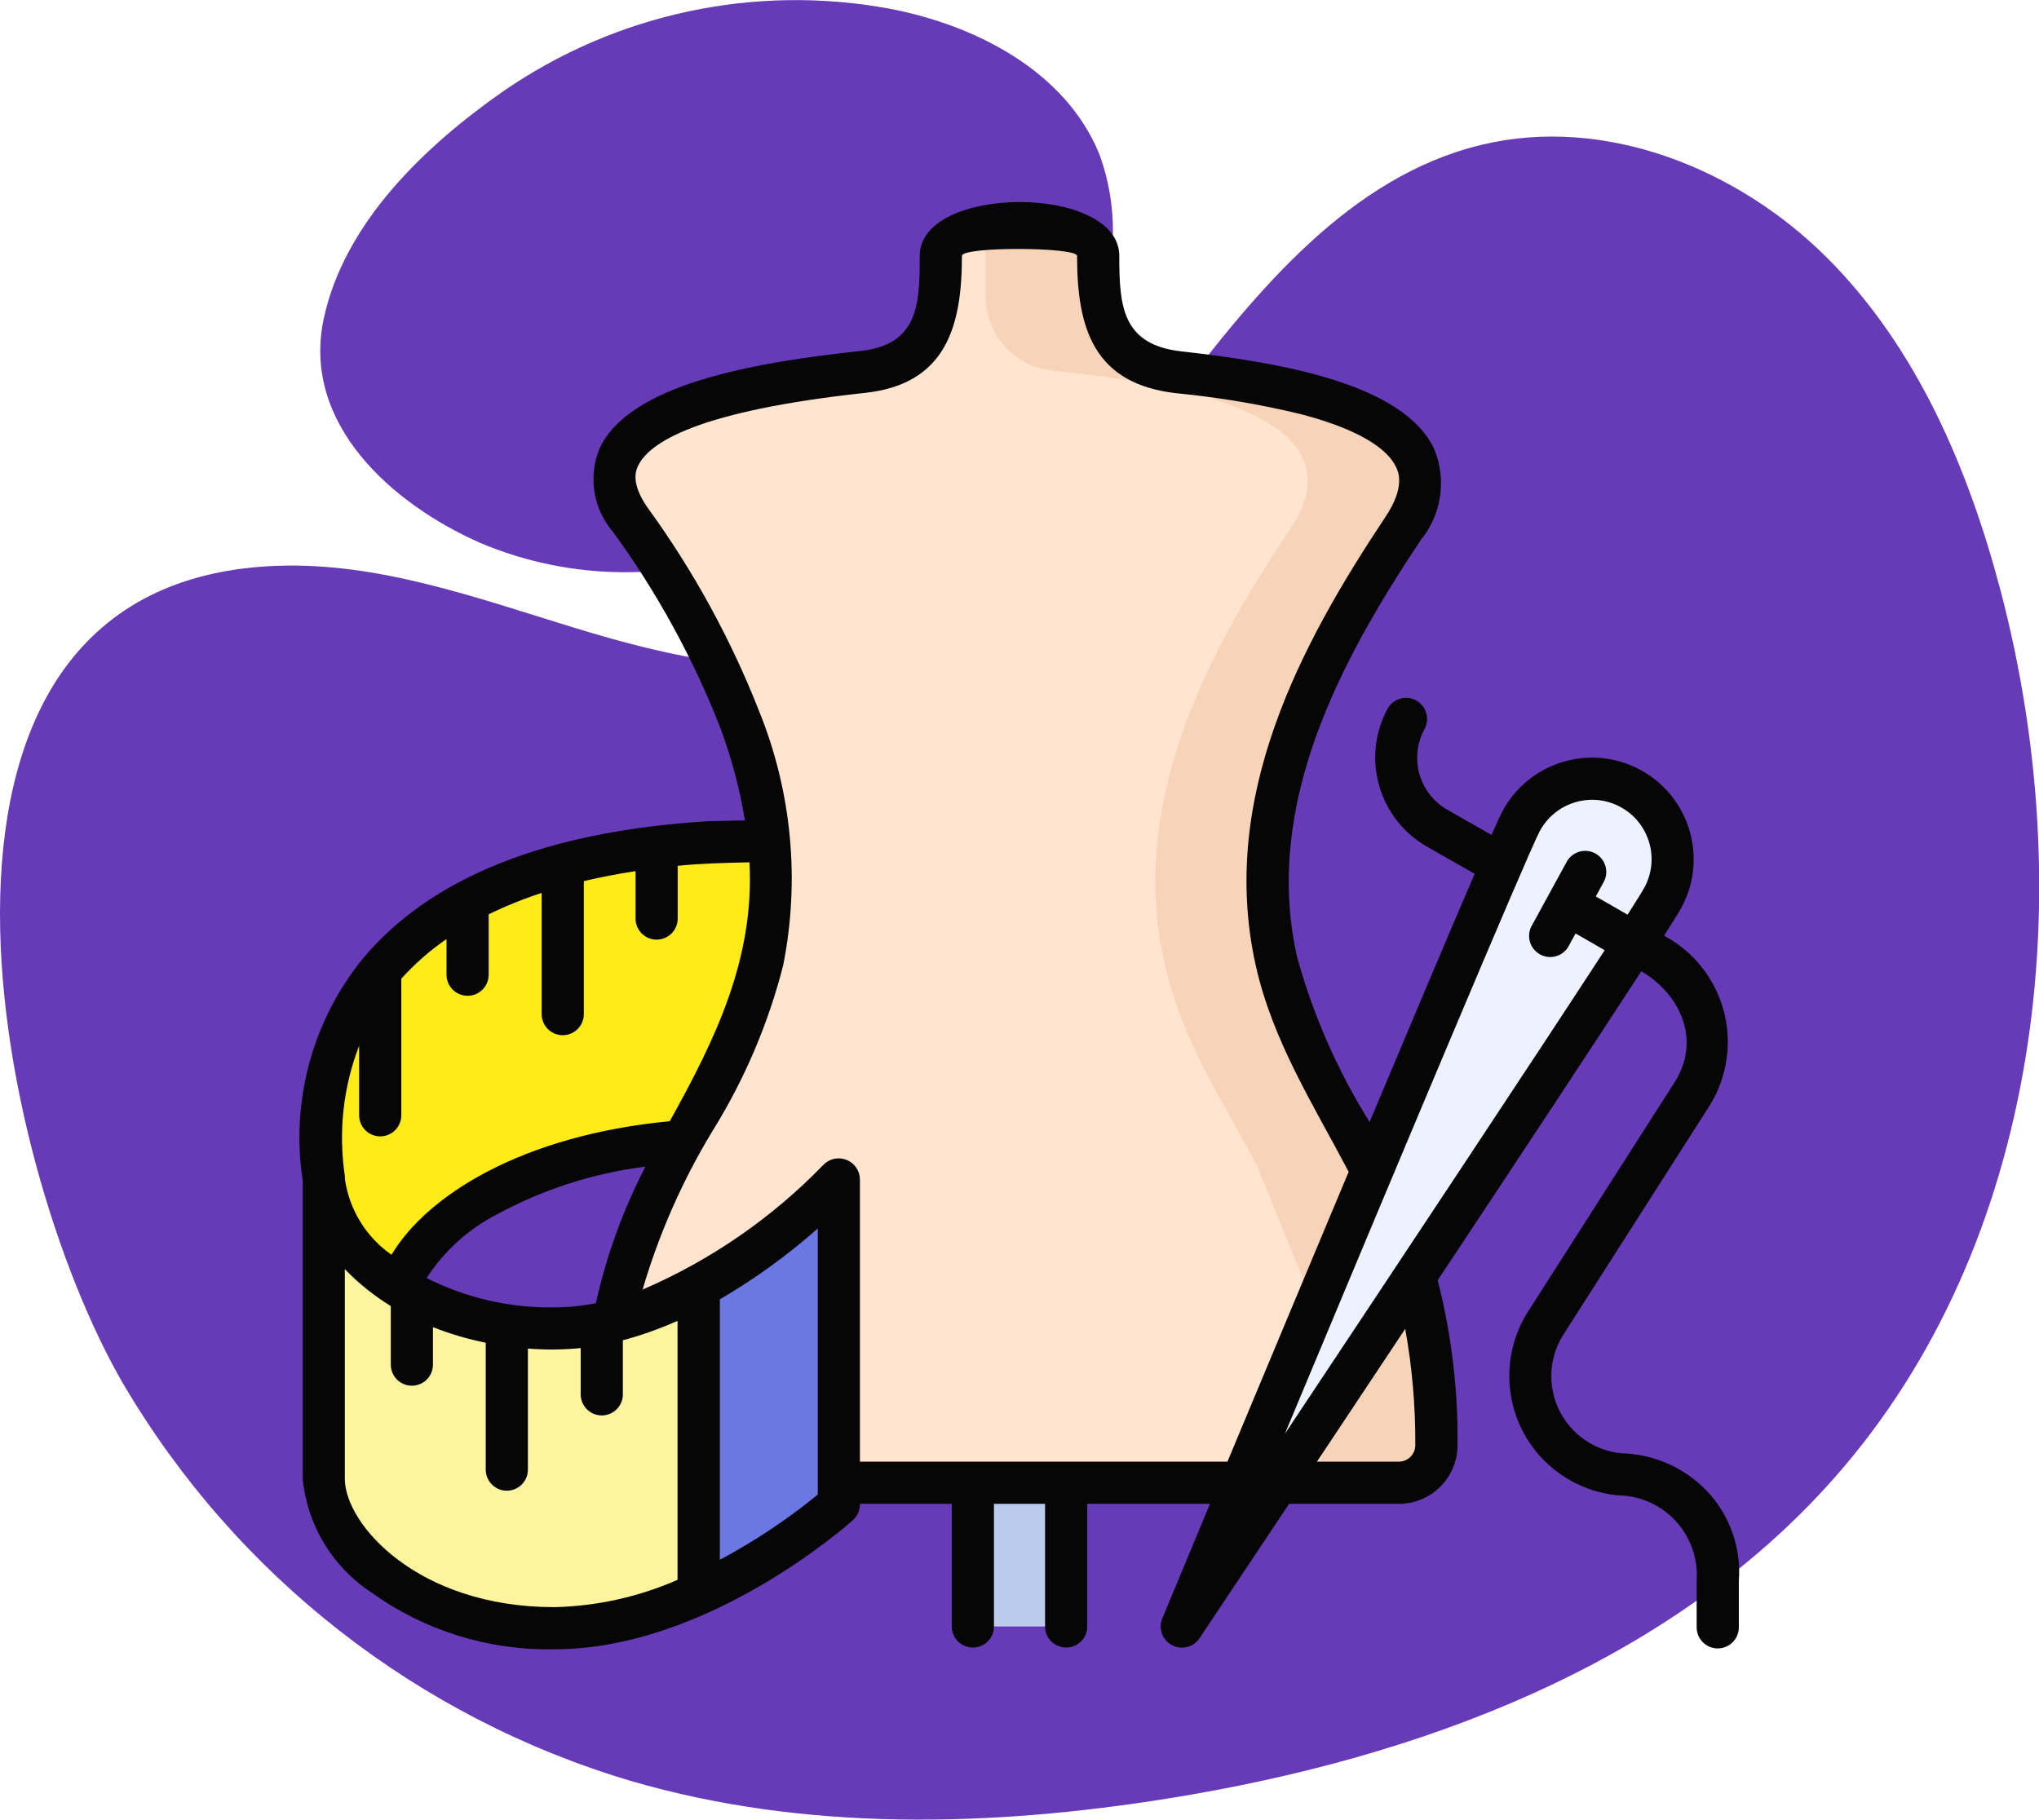
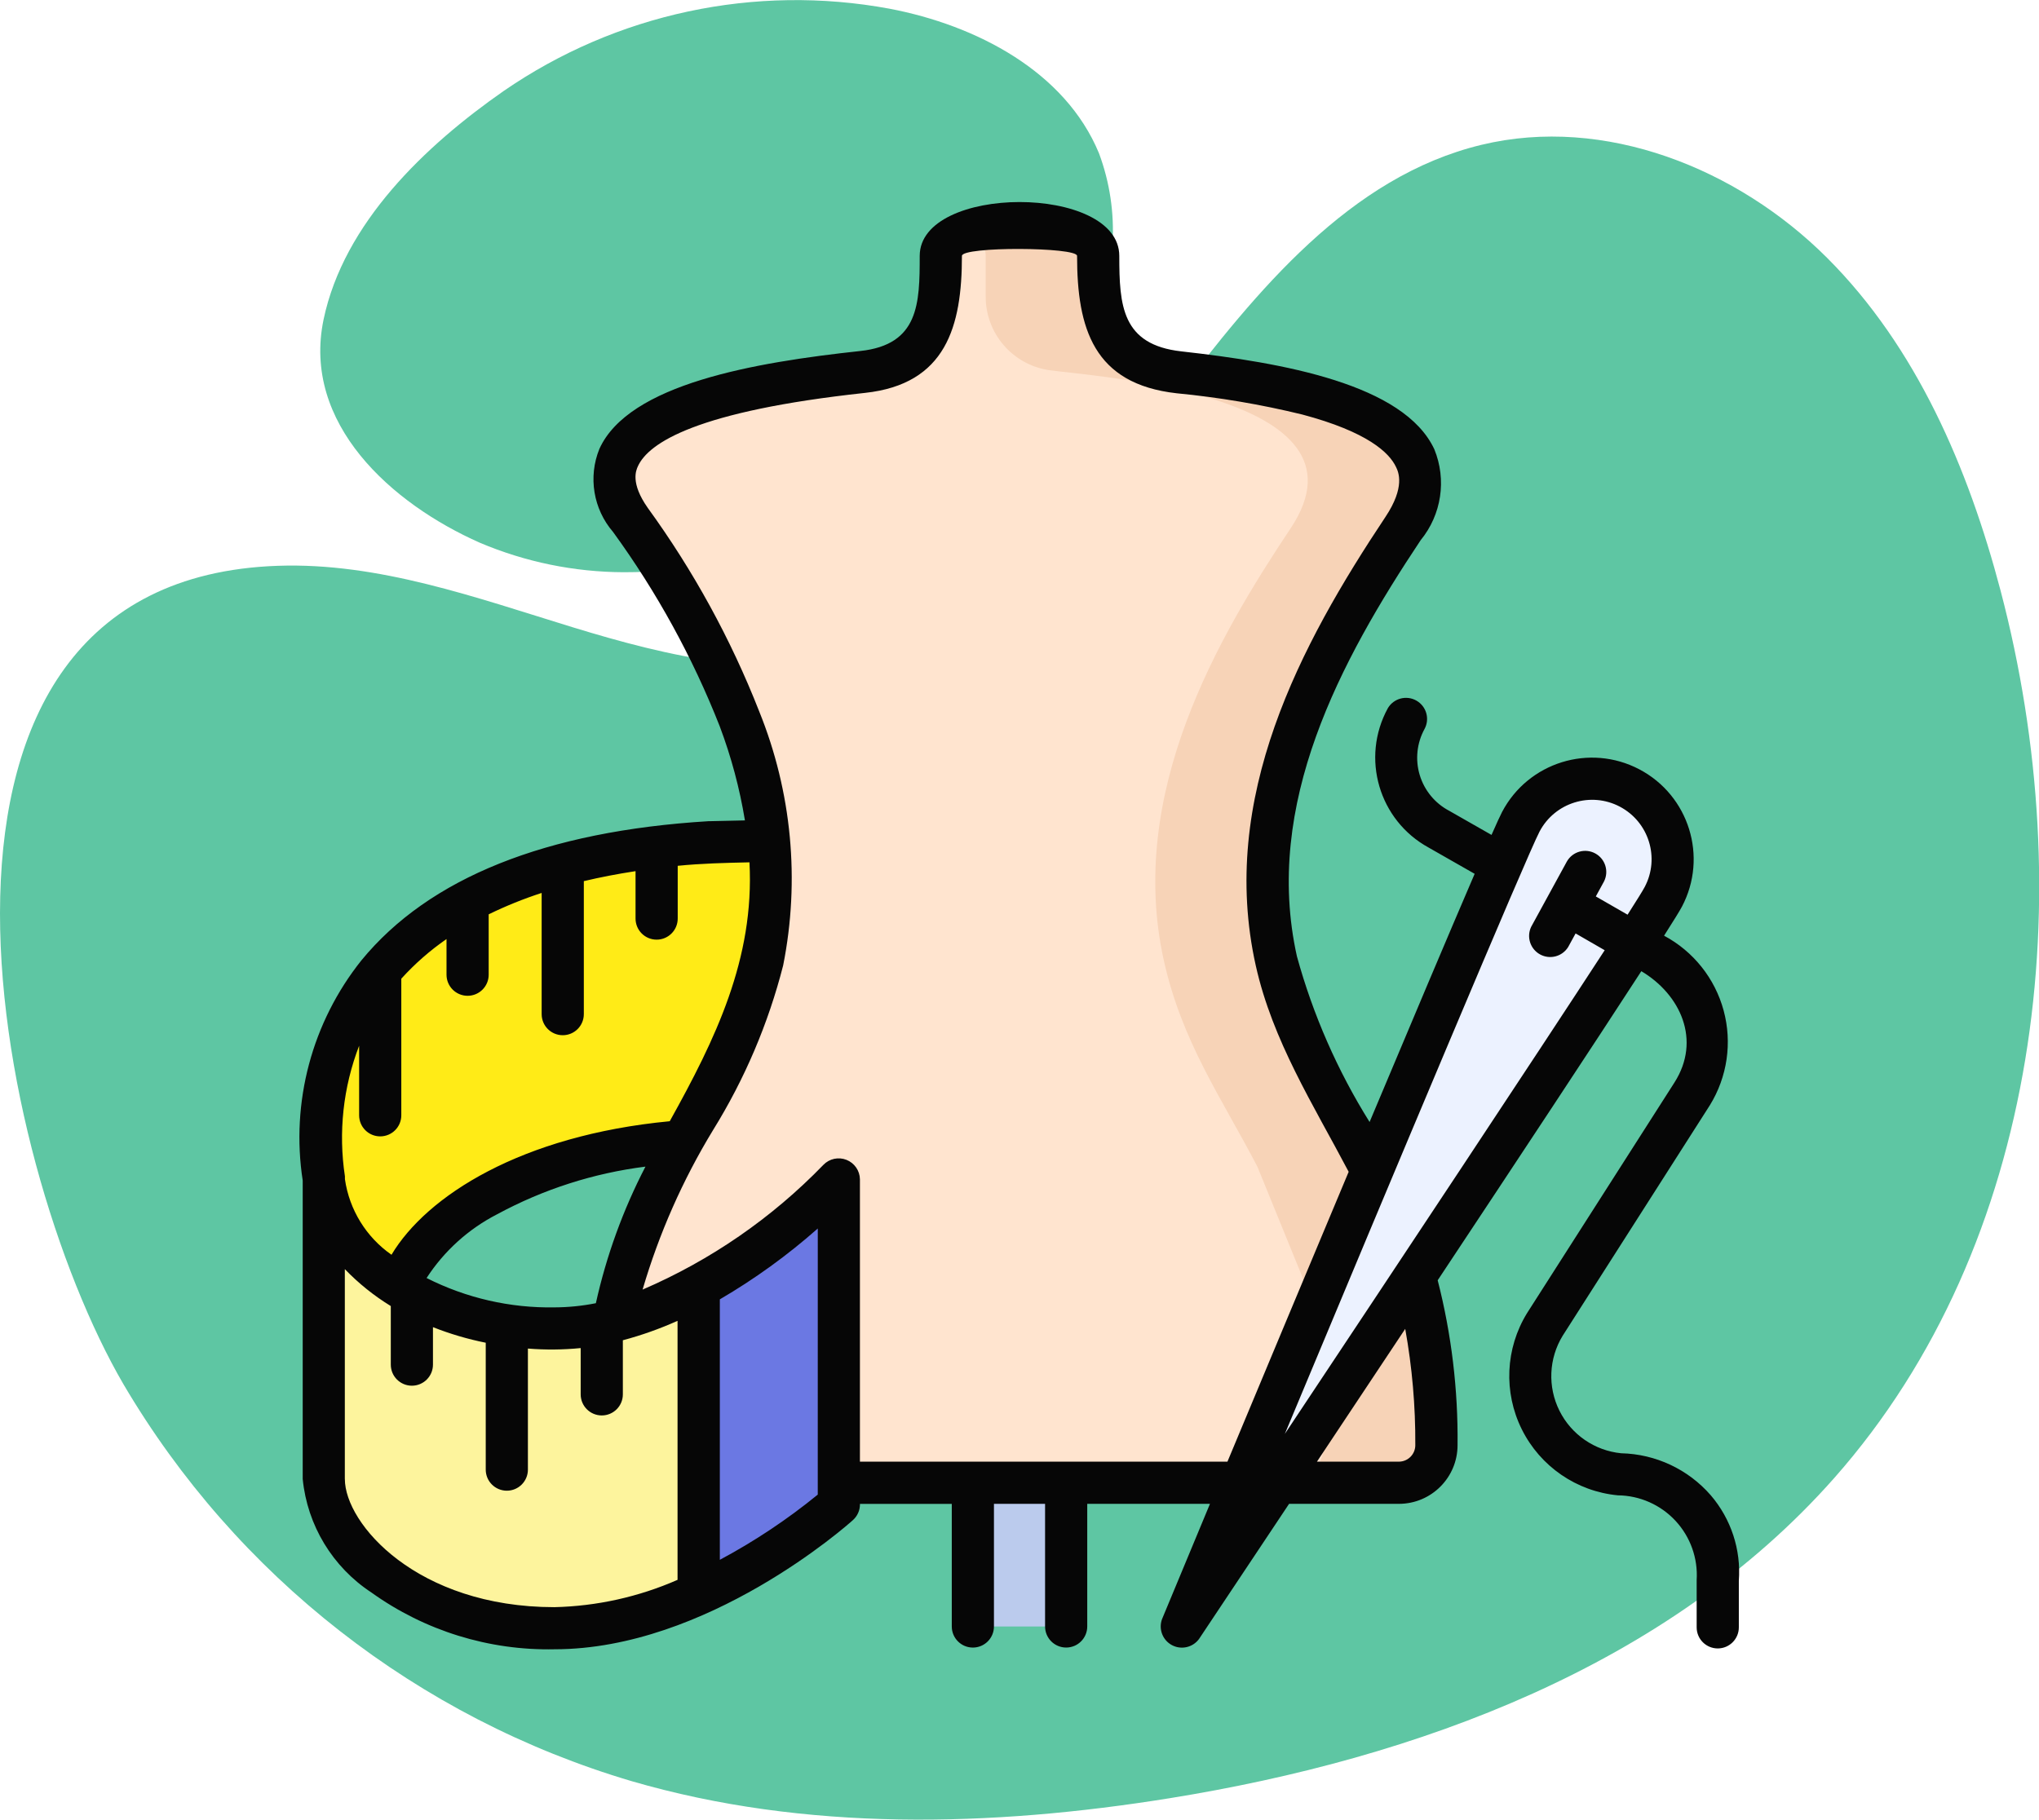
<svg xmlns="http://www.w3.org/2000/svg" width="85" height="75.873" viewBox="0 0 85 75.873">
  <defs>
    <clipPath id="clip-path">
      <rect id="Rectángulo_401216" data-name="Rectángulo 401216" width="60" height="60.345" fill="none" />
    </clipPath>
  </defs>
-   <g id="Grupo_1100725" data-name="Grupo 1100725" transform="translate(-705 -965.576)">
-     <g id="BACKGROUND" transform="translate(705 965.576)">
+   <g id="Grupo_1205375" data-name="Grupo 1205375" transform="translate(-705 -5393.152)">
+     <g id="BACKGROUND" transform="translate(705 5393.152)">
      <g id="Grupo_32241" data-name="Grupo 32241">
-         <path id="Trazado_61861" data-name="Trazado 61861" d="M80.9,72.18c4.2-.145,8.263,1.327,12.282,2.56s8.319,2.247,12.387,1.186c5.469-1.426,9.284-6.22,12.71-10.715s7.3-9.262,12.8-10.585c5.131-1.235,10.666.979,14.4,4.708s5.889,8.77,7.235,13.873c3.331,12.64,1.723,27.213-6.932,37.009-6.925,7.837-17.378,11.687-27.7,13.351-7.448,1.2-15.192,1.4-22.435-.711A36.653,36.653,0,0,1,74.461,106.3C69.051,97.01,64.034,72.762,80.9,72.18Z" transform="translate(-69.318 -48.588)" fill="#673ab7" />
-         <path id="Trazado_61862" data-name="Trazado 61862" d="M161.486,44.233a25.482,25.482,0,0,0,14.285-4.408,15.17,15.17,0,0,0,5.091-5.628,9.213,9.213,0,0,0,.44-7.432c-1.408-3.411-5.111-5.34-8.736-6.03a21.464,21.464,0,0,0-16.089,3.437c-3.248,2.265-6.654,5.489-7.5,9.523-.908,4.346,2.834,7.681,6.518,9.31A15.508,15.508,0,0,0,161.486,44.233Z" transform="translate(-135.488 -20.373)" fill="#673ab7" />
+         <path id="Trazado_61861" data-name="Trazado 61861" d="M80.9,72.18c4.2-.145,8.263,1.327,12.282,2.56s8.319,2.247,12.387,1.186c5.469-1.426,9.284-6.22,12.71-10.715s7.3-9.262,12.8-10.585c5.131-1.235,10.666.979,14.4,4.708s5.889,8.77,7.235,13.873c3.331,12.64,1.723,27.213-6.932,37.009-6.925,7.837-17.378,11.687-27.7,13.351-7.448,1.2-15.192,1.4-22.435-.711A36.653,36.653,0,0,1,74.461,106.3C69.051,97.01,64.034,72.762,80.9,72.18Z" transform="translate(-69.318 -48.588)" fill="#5ec6a3" />
+         <path id="Trazado_61862" data-name="Trazado 61862" d="M161.486,44.233a25.482,25.482,0,0,0,14.285-4.408,15.17,15.17,0,0,0,5.091-5.628,9.213,9.213,0,0,0,.44-7.432c-1.408-3.411-5.111-5.34-8.736-6.03a21.464,21.464,0,0,0-16.089,3.437c-3.248,2.265-6.654,5.489-7.5,9.523-.908,4.346,2.834,7.681,6.518,9.31A15.508,15.508,0,0,0,161.486,44.233Z" transform="translate(-135.488 -20.373)" fill="#5ec6a3" />
      </g>
    </g>
-     <g id="Grupo_1100697" data-name="Grupo 1100697" transform="translate(717.5 974)">
+     <g id="Grupo_1100697" data-name="Grupo 1100697" transform="translate(717.5 5401.576)">
      <g id="Grupo_1100696" data-name="Grupo 1100696" clip-path="url(#clip-path)">
        <path id="Trazado_839046" data-name="Trazado 839046" d="M7.568,240.133c-.793-5.791,2.132-13.2,16.086-14.054l2.457-.054h3.95l-3.216,12.529H22.475c-6.777.542-10.941,3.5-11.737,6.065l-2.646,3.006Z" transform="translate(-6.571 -199.385)" fill="#ffeb17" />
        <rect id="Rectángulo_401215" data-name="Rectángulo 401215" width="3.889" height="9.508" transform="translate(28.055 49.887)" fill="#bbcbed" />
        <path id="Trazado_839047" data-name="Trazado 839047" d="M111.027,55.265c1.3-6.713,4.964-9.436,6.2-15,1.56-7-2.3-13.8-5.515-18.393-3.678-5.251,9-6.039,10.331-6.243a3.094,3.094,0,0,0,2.612-3.069V10.861a1.1,1.1,0,0,1,1.1-1.1h4.371a1.1,1.1,0,0,1,1.1,1.1v1.694a3.094,3.094,0,0,0,2.612,3.069c1.68.257,13.851.969,10.1,6.6-3.008,4.518-6.843,11.032-5.283,18.032.759,3.408,2.426,5.749,3.9,8.592l1.862,4.569a25.267,25.267,0,0,1,.9,7.026,1.567,1.567,0,0,1-1.561,1.571H111.027Z" transform="translate(-97.941 -8.615)" fill="#ffe4cf" />
        <path id="Trazado_839048" data-name="Trazado 839048" d="M253.462,53.421,251.6,48.852c-1.477-2.842-3.144-5.184-3.9-8.592-1.56-7,2.275-13.514,5.283-18.032,3.752-5.635-8.419-6.347-10.1-6.6a3.094,3.094,0,0,1-2.612-3.069V10.861a1.1,1.1,0,0,0-1.1-1.1H234.8a1.1,1.1,0,0,0-.159.013,1.1,1.1,0,0,1,.938,1.083v1.694a3.094,3.094,0,0,0,2.612,3.069c1.679.257,13.85.969,10.1,6.6-3.008,4.517-6.843,11.032-5.283,18.032.759,3.408,2.426,5.749,3.9,8.592l1.862,4.569a25.267,25.267,0,0,1,.9,7.026,1.567,1.567,0,0,1-1.561,1.571H252.8a1.567,1.567,0,0,0,1.561-1.571A25.262,25.262,0,0,0,253.462,53.421Z" transform="translate(-206.988 -8.615)" fill="#f7d3b7" />
        <path id="Trazado_839049" data-name="Trazado 839049" d="M331.869,208.964c-.863,1.639-20.092,30.462-20.092,30.462s13.288-31.948,14.152-33.587a3.356,3.356,0,0,1,5.941,3.125Z" transform="translate(-275.03 -179.997)" fill="#ecf2ff" />
        <path id="Trazado_839050" data-name="Trazado 839050" d="M29.933,359.283s-5.751,5.163-11.854,5.163-9.619-3.756-9.619-6.22v-12.5c0,2.465,3.516,6.22,9.619,6.22s11.854-6.22,11.854-6.22Z" transform="translate(-7.463 -304.979)" fill="#fdf49d" />
        <path id="Trazado_839051" data-name="Trazado 839051" d="M146.932,345.726a25.409,25.409,0,0,1-5.84,4.486V363a25.2,25.2,0,0,0,5.84-3.723Z" transform="translate(-124.463 -304.978)" fill="#6b78e3" />
        <path id="Trazado_839052" data-name="Trazado 839052" d="M58.817,53.924a5.1,5.1,0,0,0-3.734-1.752,3.231,3.231,0,0,1-2.44-4.9l6.137-9.613a5.023,5.023,0,0,0-1.91-7.068c.4-.627.661-1.05.747-1.215a4.235,4.235,0,0,0-7.5-3.944c-.071.135-.223.466-.44.957l-1.764-1.006a2.5,2.5,0,0,1-1.027-3.414.879.879,0,0,0-1.53-.865,4.282,4.282,0,0,0,1.7,5.813l1.918,1.094c-1.038,2.411-2.644,6.215-4.38,10.349a26.1,26.1,0,0,1-3.029-6.907C40.153,25.11,43.38,19.122,46.723,14.1a3.747,3.747,0,0,0,.57-3.791c-1.265-2.715-6.3-3.608-10.545-4.082C34.267,5.95,34.16,4.319,34.16,2.246c0-3-8.32-2.989-8.32,0,0,1.989-.034,3.7-2.474,3.965-4.419.477-9.65,1.373-10.879,4.081a3.367,3.367,0,0,0,.569,3.464,36.439,36.439,0,0,1,4.446,8.1,20.581,20.581,0,0,1,1.052,3.928l-1.49.033H17.03c-6.778.413-11.644,2.366-14.462,5.8A11.836,11.836,0,0,0,.119,40.8V53.245A6.415,6.415,0,0,0,2.986,57.98a12.639,12.639,0,0,0,7.63,2.365c6.366,0,12.2-5.168,12.441-5.387a.879.879,0,0,0,.292-.654v-.022h3.828v5.113a.879.879,0,0,0,1.758,0V54.281h2.131v5.113a.879.879,0,0,0,1.758,0V54.281h5.116c-1.115,2.675-1.879,4.512-2,4.811a.884.884,0,0,0,1.543.825c.21-.315,1.688-2.53,3.755-5.636h4.583a2.447,2.447,0,0,0,2.44-2.449,26.548,26.548,0,0,0-.828-6.873c3.27-4.931,6.556-9.907,8.489-12.888,1.632.969,2.508,2.876,1.381,4.642L51.16,46.326a5,5,0,0,0,3.782,7.6,3.326,3.326,0,0,1,3.287,3.535v1.97a.879.879,0,0,0,1.758,0V57.492A4.916,4.916,0,0,0,58.817,53.924ZM2.471,35.18v2.9a.879.879,0,0,0,1.758,0V32.384a10.929,10.929,0,0,1,1.885-1.653v1.487a.879.879,0,0,0,1.758,0V29.7a17.113,17.113,0,0,1,2.208-.892v5.054a.879.879,0,0,0,1.758,0V28.316q1.028-.244,2.156-.416v1.977a.879.879,0,0,0,1.758,0v-2.2c1-.1,1.989-.123,2.991-.145.215,4.019-1.424,7.383-3.323,10.795-6.189.59-10.13,3.109-11.6,5.568a4.649,4.649,0,0,1-1.941-3.152s0-.009,0-.013,0-.031,0-.046,0-.031,0-.046,0-.009,0-.013A10.689,10.689,0,0,1,2.471,35.18Zm8.145,10.909a11.378,11.378,0,0,1-5.333-1.224,7.7,7.7,0,0,1,2.944-2.66,17.6,17.6,0,0,1,6.18-1.985,23.361,23.361,0,0,0-2.067,5.695,9.018,9.018,0,0,1-1.725.174m-8.74,7.156V44.494a9.677,9.677,0,0,0,1.916,1.54v2.442a.879.879,0,0,0,1.758,0V46.914a12.85,12.85,0,0,0,2.2.649v5.291a.879.879,0,0,0,1.758,0V47.806a12.229,12.229,0,0,0,2.2-.02v1.93a.879.879,0,0,0,1.758,0V47.46a15.015,15.015,0,0,0,2.28-.81v10.8a13.554,13.554,0,0,1-5.135,1.139C4.878,58.587,1.876,55.109,1.876,53.245Zm19.715.651a25.358,25.358,0,0,1-4.082,2.719V45.754A25.745,25.745,0,0,0,21.591,42.8Zm1.758-1.374V40.747a.886.886,0,0,0-1.524-.6,23.319,23.319,0,0,1-7.536,5.2,27.885,27.885,0,0,1,2.937-6.65,24.576,24.576,0,0,0,2.922-6.864,18.564,18.564,0,0,0-1-10.6A38.15,38.15,0,0,0,14.5,12.748c-.724-1.034-.486-1.557-.408-1.73.444-.977,2.446-2.3,9.467-3.06C26.941,7.593,27.6,5.181,27.6,2.246c0-.4,4.8-.373,4.8,0,0,3.021.688,5.341,4.151,5.728a36.957,36.957,0,0,1,5.238.886c2.724.725,3.629,1.592,3.909,2.192.1.206.387.831-.44,2.074-3.549,5.33-6.967,11.721-5.409,18.71.7,3.135,2.4,5.8,3.873,8.6-1.776,4.236-3.609,8.625-5.053,12.085H23.349ZM46.5,51.831a.687.687,0,0,1-.682.691H42.4c1.137-1.709,2.392-3.6,3.68-5.537A26.476,26.476,0,0,1,46.5,51.831Zm-5.443-.456c4.579-10.973,10.1-24.133,10.622-25.125a2.477,2.477,0,0,1,4.386,2.306c-.078.149-.328.552-.716,1.159l-1.324-.761.339-.62a.879.879,0,0,0-1.542-.843l-1.492,2.73a.88.88,0,0,0,1.542.843l.31-.567,1.213.7C51.57,35.538,45.759,44.3,41.054,51.376" transform="translate(0 0)" fill="#060606" />
      </g>
    </g>
  </g>
</svg>
